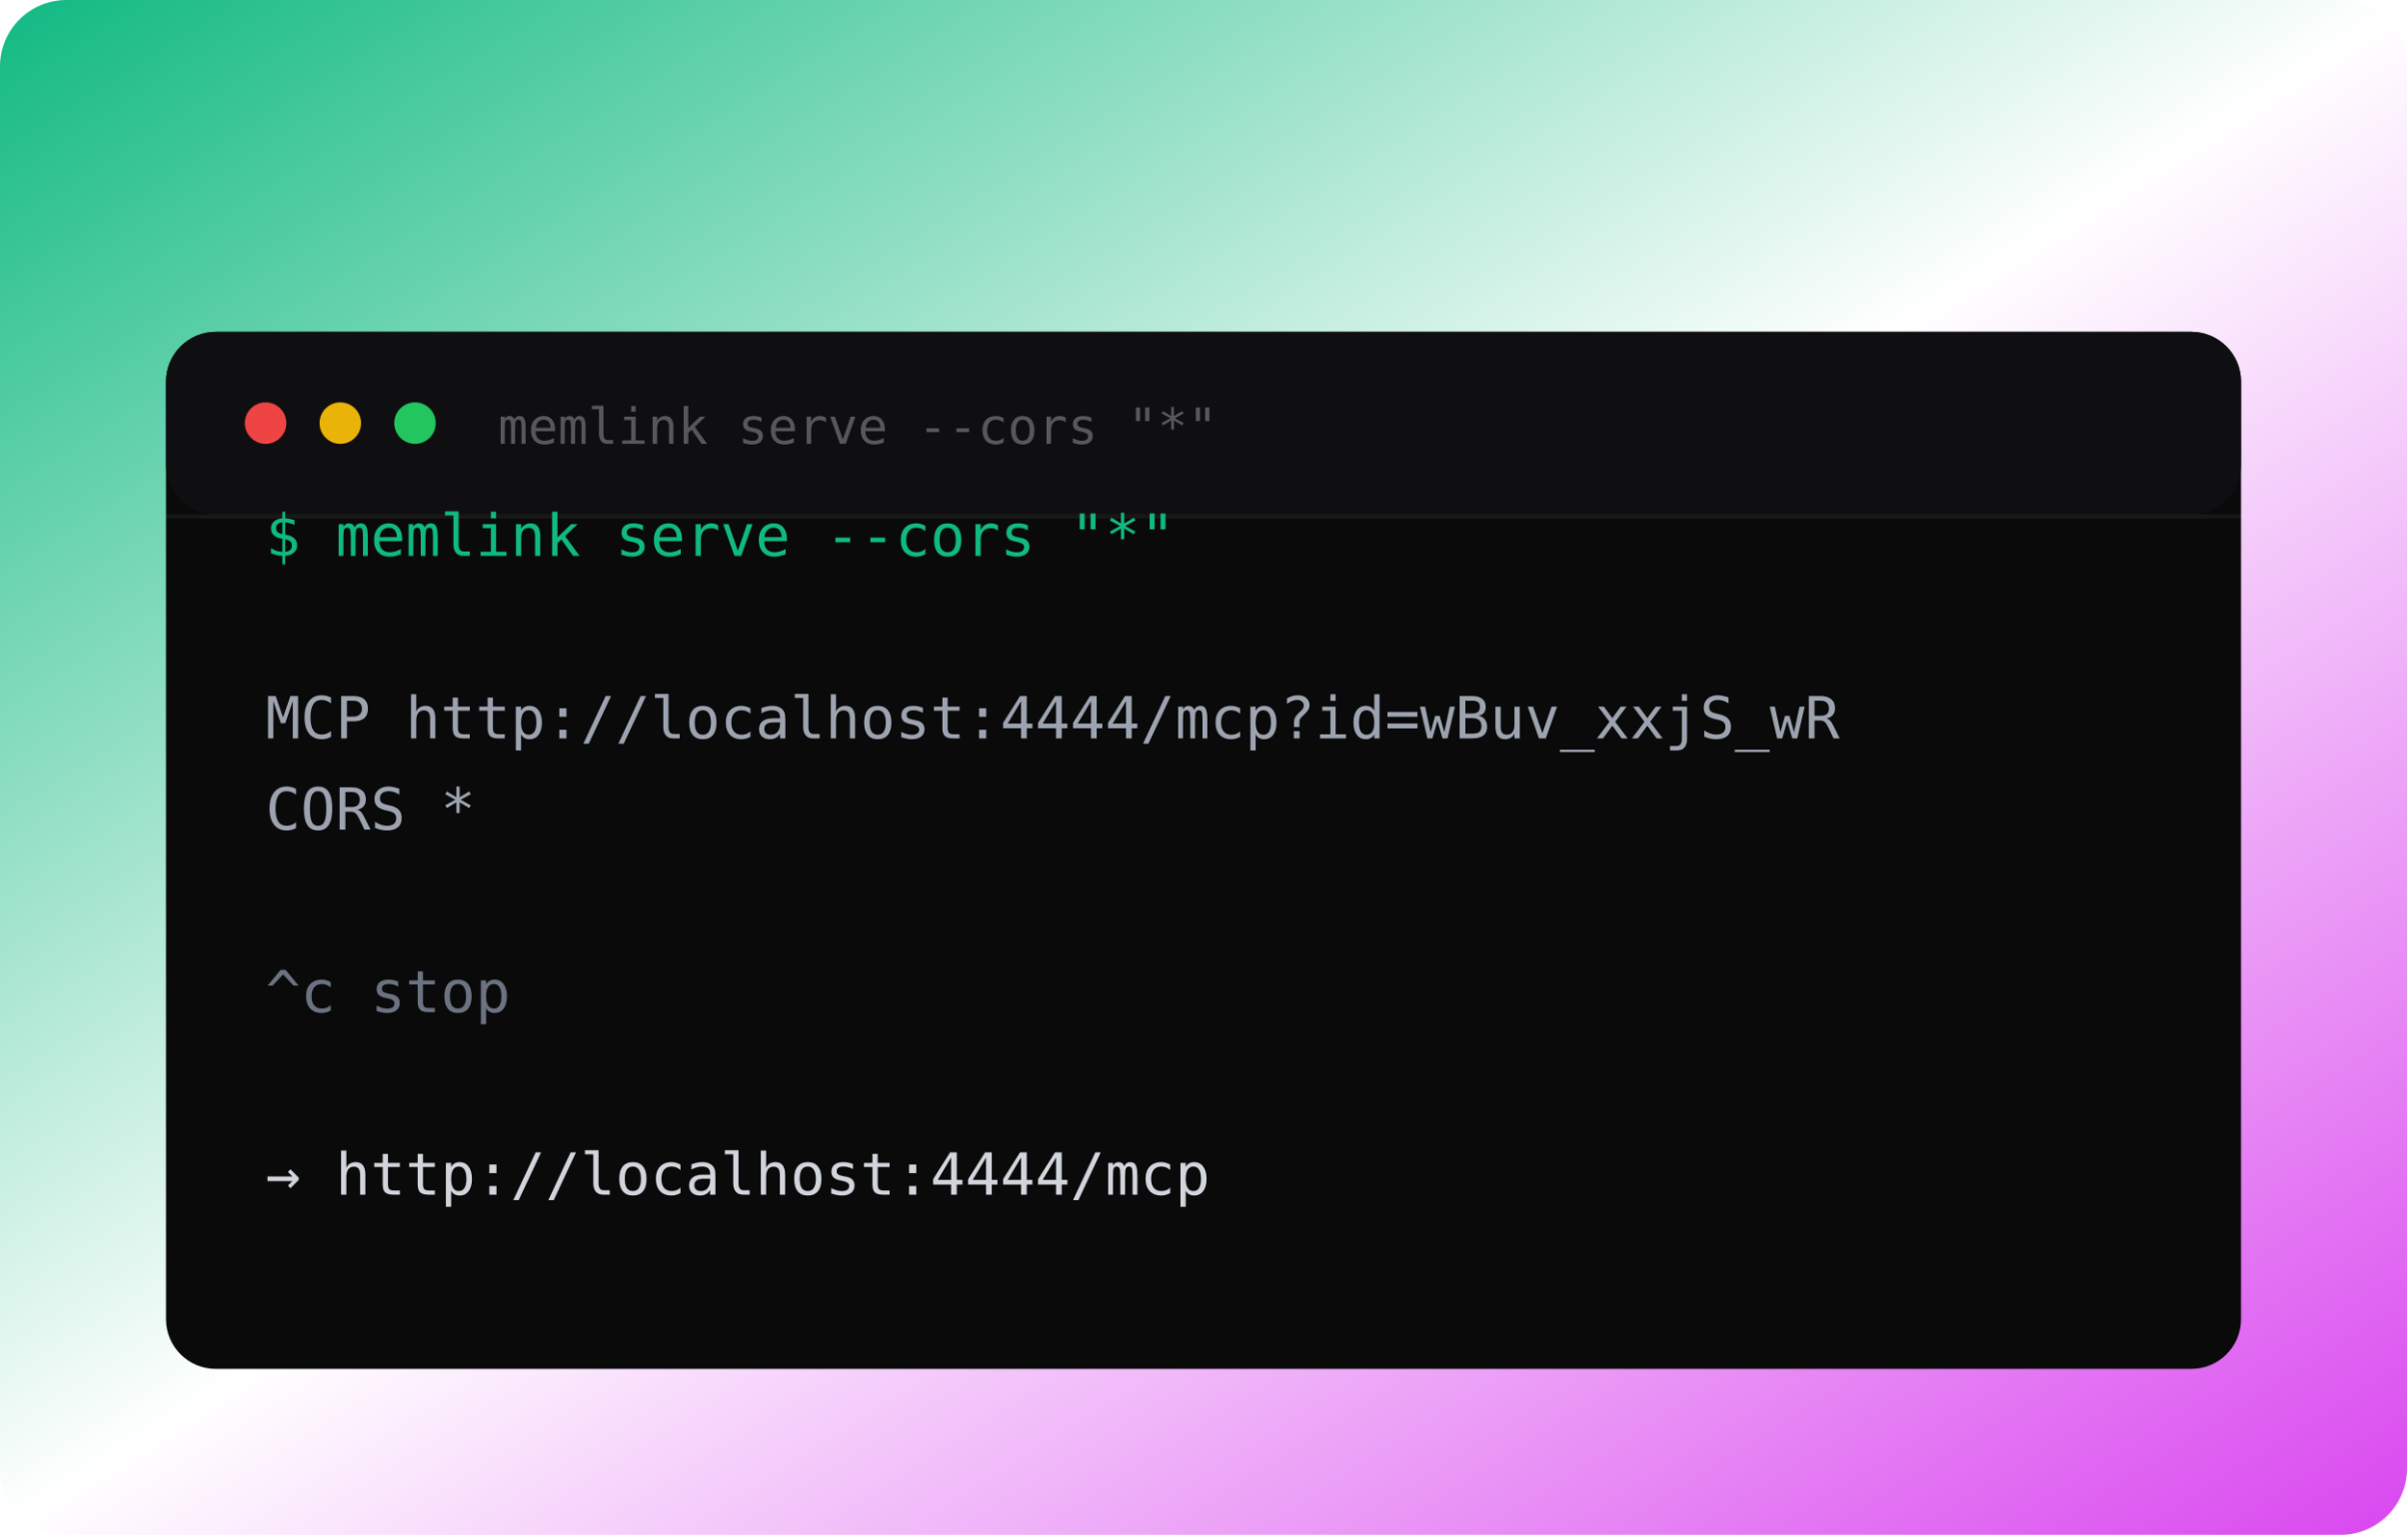
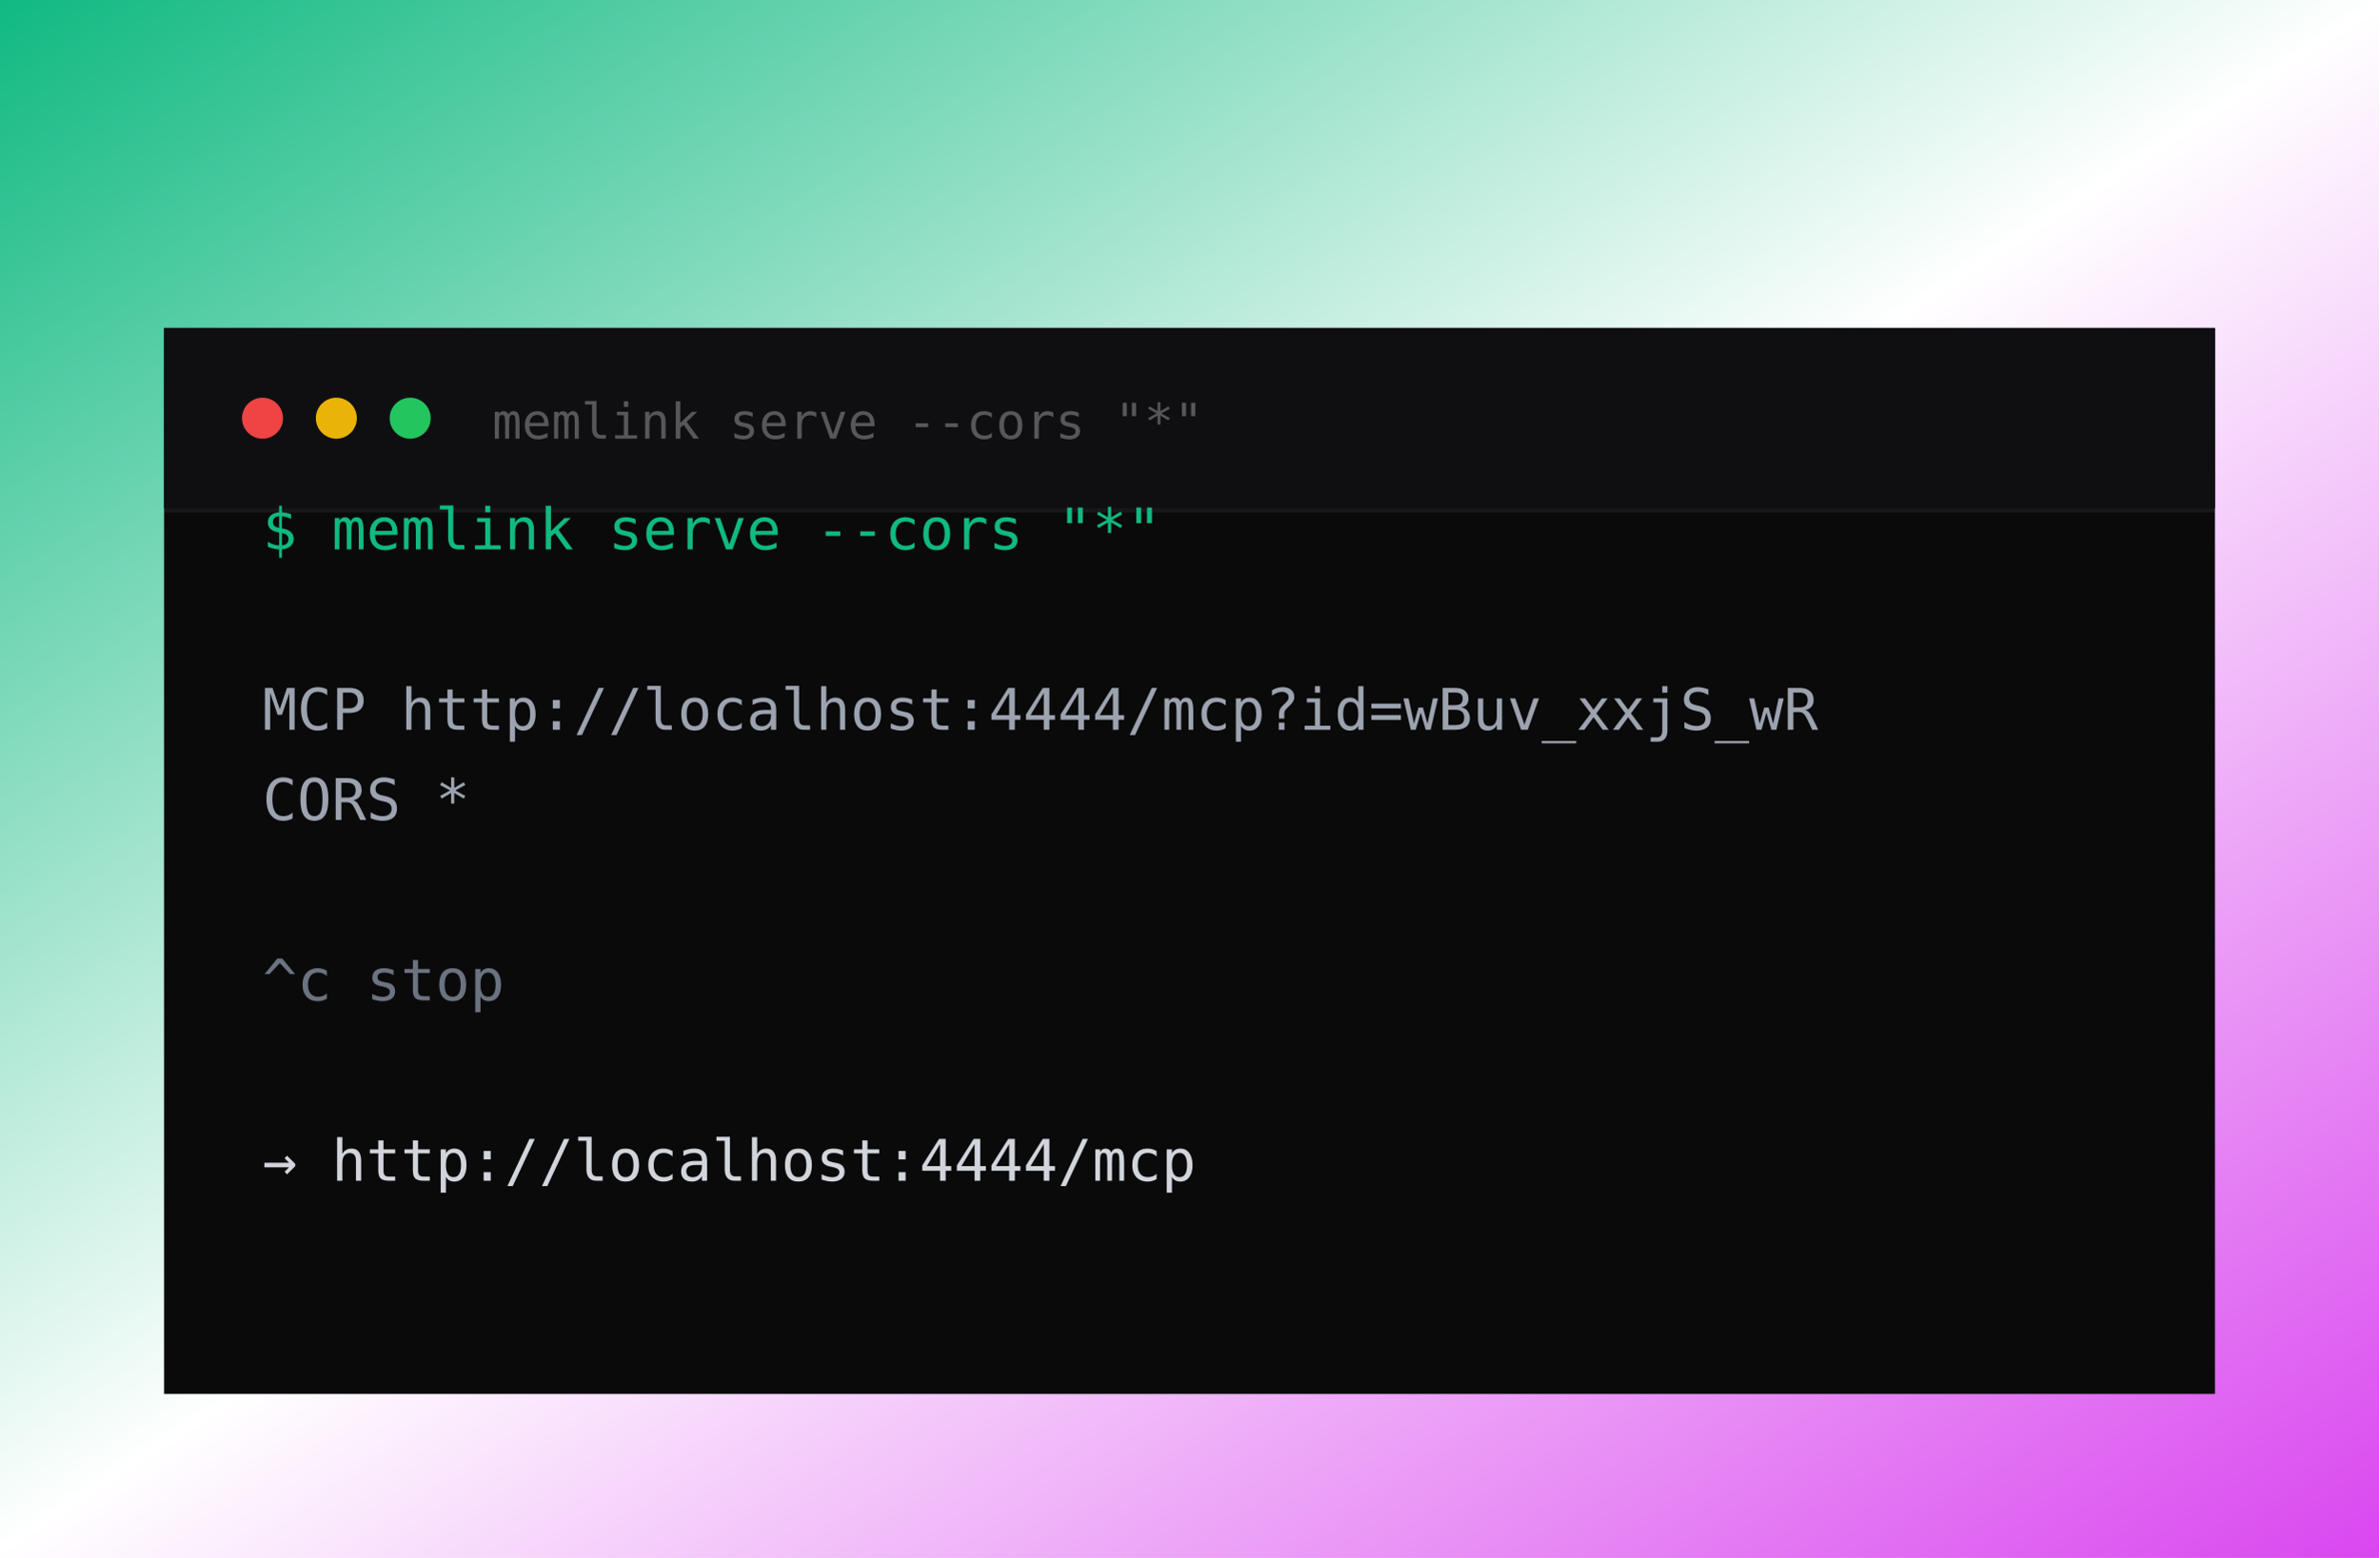
- <svg xmlns="http://www.w3.org/2000/svg" width="580" height="370" viewBox="0 0 580 370">
+ <svg xmlns="http://www.w3.org/2000/svg" width="580" height="380" viewBox="0 0 580 380">
  <defs>
    <linearGradient id="bg" x1="0%" y1="0%" x2="100%" y2="100%">
      <stop offset="0%" stop-color="#10B981" />
      <stop offset="50%" stop-color="#FFFFFF" />
      <stop offset="100%" stop-color="#D946EF" />
    </linearGradient>
  </defs>
-   <rect width="580" height="370" fill="url(#bg)" rx="16" />
-   <rect x="40" y="80" width="500" height="250" rx="12" fill="#0A0A0B" />
-   <rect x="40" y="80" width="500" height="44" rx="12" fill="#0F0F12" />
+   <rect width="580" height="380" fill="url(#bg)" />
+   <rect x="40" y="80" width="500" height="260" fill="#0A0A0B" />
+   <rect x="40" y="80" width="500" height="44" fill="#0F0F12" />
  <rect x="40" y="124" width="500" height="1" fill="rgba(255,255,255,0.06)" />
  <circle cx="64" cy="102" r="5" fill="#EF4444" />
  <circle cx="82" cy="102" r="5" fill="#EAB308" />
  <circle cx="100" cy="102" r="5" fill="#22C55E" />
  <text x="120" y="107" font-family="'SF Mono','Cascadia Code',monospace" font-size="12" fill="rgba(255,255,255,0.3)">memlink serve --cors "*"</text>
  <g>
    <text x="64" y="134" font-family="'SF Mono','Cascadia Code',monospace" font-size="14" fill="#10B981">$ memlink serve --cors "*"</text>
    <text x="64" y="156" font-family="'SF Mono','Cascadia Code',monospace" font-size="14" fill="transparent" />
    <text x="64" y="178" font-family="'SF Mono','Cascadia Code',monospace" font-size="14" fill="#9CA3AF">  MCP     http://localhost:4444/mcp?id=wBuv_xxjS_wR</text>
    <text x="64" y="200" font-family="'SF Mono','Cascadia Code',monospace" font-size="14" fill="#9CA3AF">  CORS   *</text>
    <text x="64" y="222" font-family="'SF Mono','Cascadia Code',monospace" font-size="14" fill="transparent" />
    <text x="64" y="244" font-family="'SF Mono','Cascadia Code',monospace" font-size="14" fill="#6B7280">  ^c stop</text>
    <text x="64" y="266" font-family="'SF Mono','Cascadia Code',monospace" font-size="14" fill="transparent" />
    <text x="64" y="288" font-family="'SF Mono','Cascadia Code',monospace" font-size="14" fill="#D1D5DB">→ http://localhost:4444/mcp</text>
+     <text x="64" y="310" font-family="'SF Mono','Cascadia Code',monospace" font-size="14" fill="transparent" />
  </g>
</svg>
